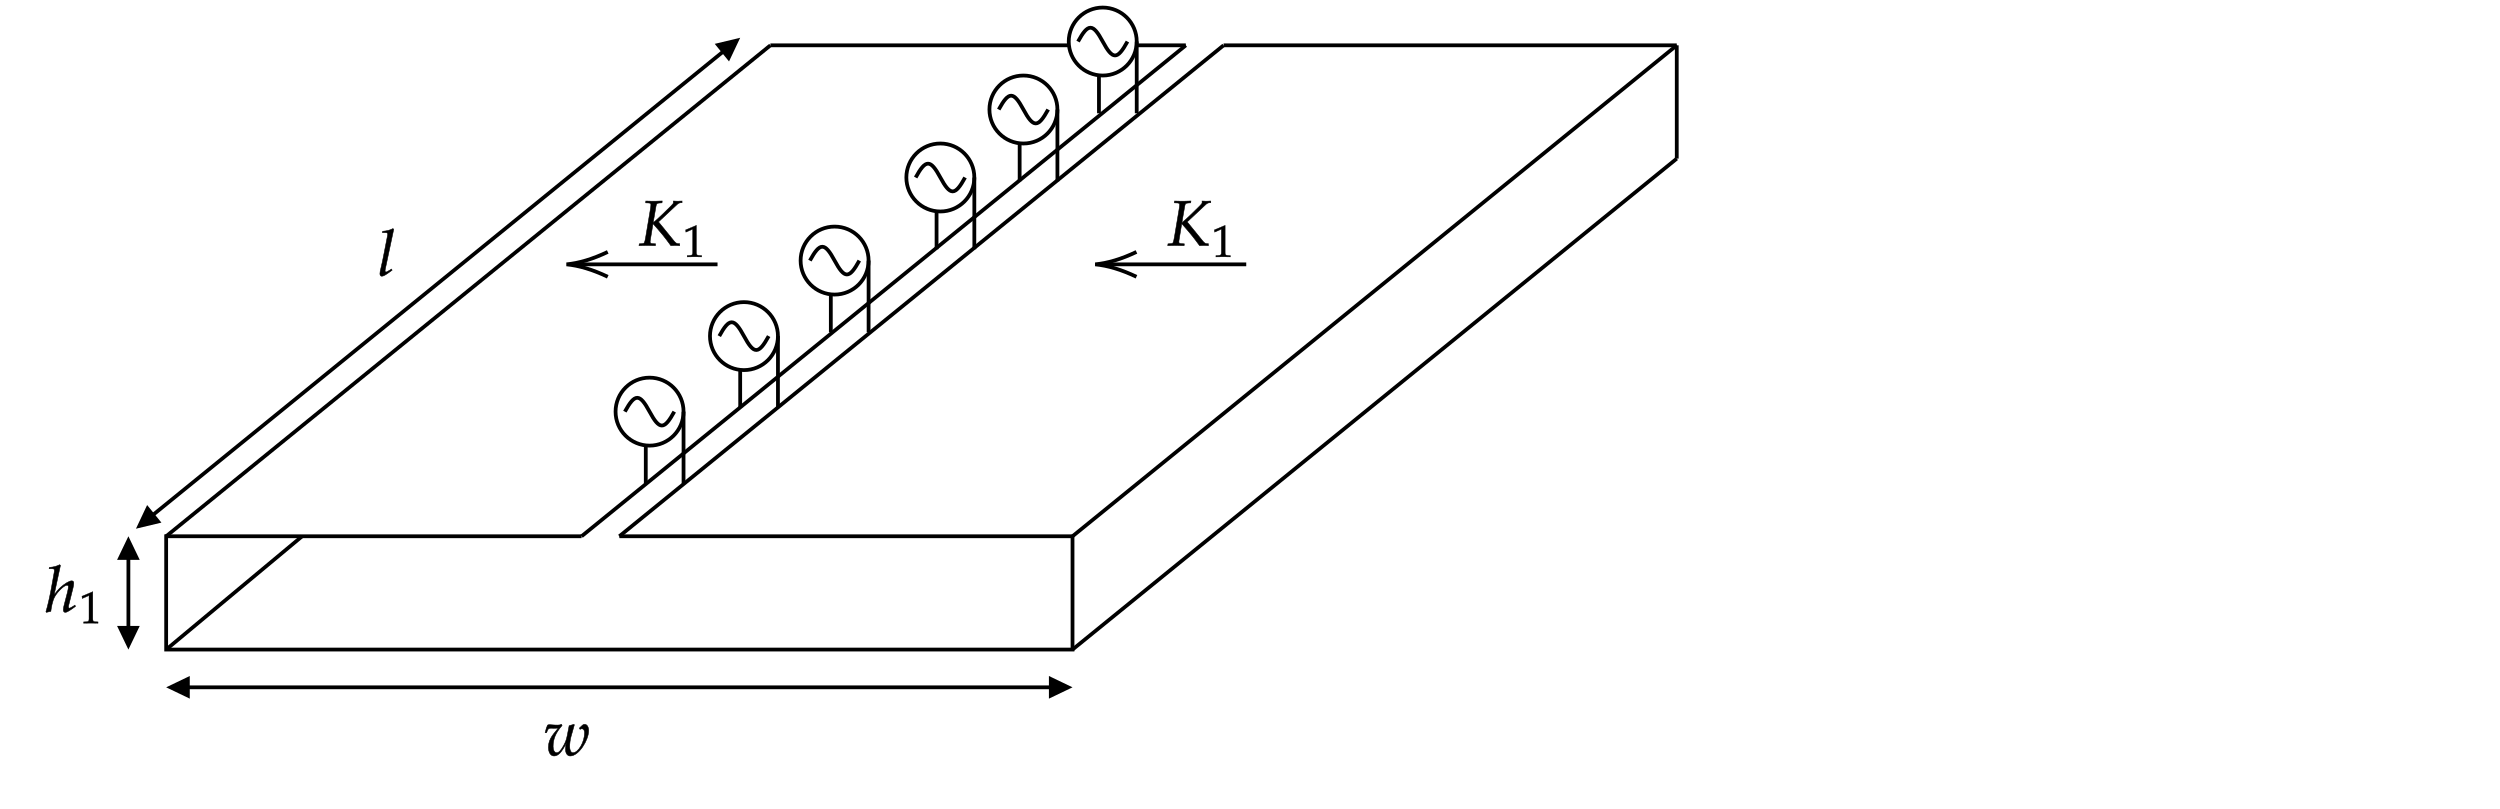
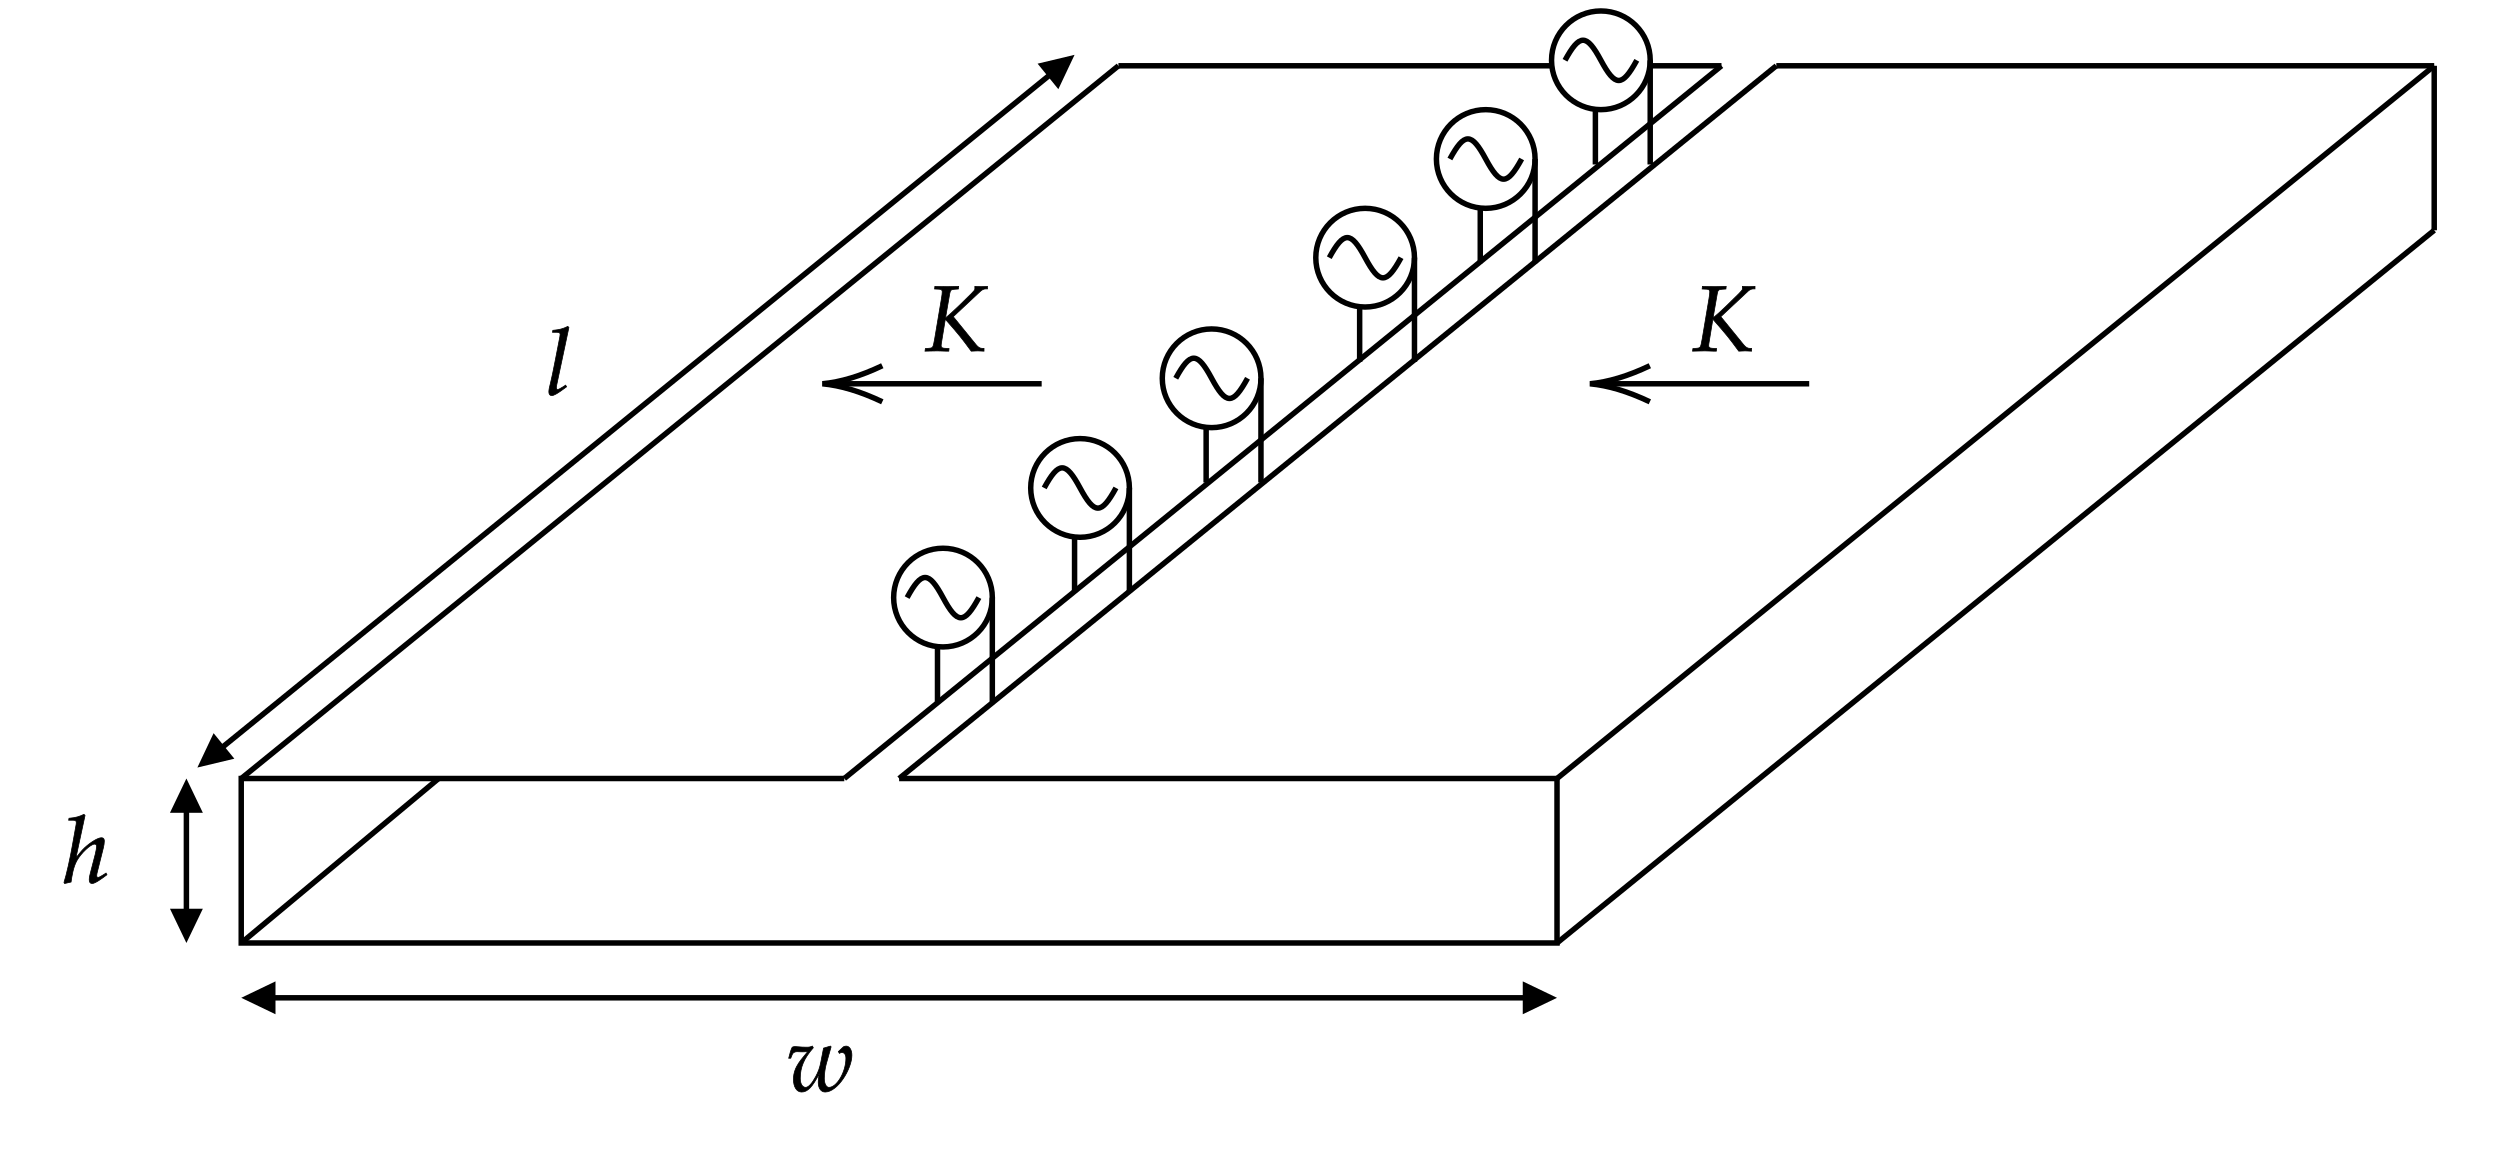
- <svg xmlns="http://www.w3.org/2000/svg" x="0" y="0" width="661.992" height="213.99" style="         width:661.992px;         height:213.99px;         background: transparent;         fill: none; ">
+ <svg xmlns="http://www.w3.org/2000/svg" x="0" y="0" width="456" height="214" style="         width:456px;         height:214px;         background: transparent;         fill: none; ">
  <svg class="role-diagram-draw-area">
    <g class="shapes-region" style="stroke: black; fill: none;">
      <g class="arrow-line">
        <path class="connection real" stroke-dasharray="" d="  M164,142 L284,142 L284,172 L44,172 L44,142 L154,142" style="stroke: rgb(0, 0, 0); stroke-width: 1; fill: none; fill-opacity: 1;" />
      </g>
      <g class="arrow-line">
        <path class="connection real" stroke-dasharray="" d="  M44,142 L204,12" style="stroke: rgb(0, 0, 0); stroke-width: 1; fill: none; fill-opacity: 1;" />
      </g>
      <g class="arrow-line">
        <path class="connection real" stroke-dasharray="" d="  M284,142 L444,12" style="stroke: rgb(0, 0, 0); stroke-width: 1; fill: none; fill-opacity: 1;" />
      </g>
      <g class="arrow-line">
        <path class="connection real" stroke-dasharray="" d="  M284,172 L444,42" style="stroke: rgb(0, 0, 0); stroke-width: 1; fill: none; fill-opacity: 1;" />
      </g>
      <g class="arrow-line">
        <path class="connection real" stroke-dasharray="" d="  M164,142 L324,12" style="stroke: rgb(0, 0, 0); stroke-width: 1; fill: none; fill-opacity: 1;" />
      </g>
      <g class="arrow-line">
        <path class="connection real" stroke-dasharray="" d="  M154,142 L314,12" style="stroke: rgb(0, 0, 0); stroke-width: 1; fill: none; fill-opacity: 1;" />
      </g>
      <g class="arrow-line">
        <path class="connection real" stroke-dasharray="" d="  M34,169 L34,145" style="stroke: rgb(0, 0, 0); stroke-width: 1; fill: none; fill-opacity: 1;" />
        <g stroke="none" fill="#000" transform="matrix(3.061616997868383e-16,1,-1,3.061616997868383e-16,34,142)" style="stroke: none; fill: rgb(0, 0, 0); stroke-width: 1;">
          <path d=" M6.25,-3 L0,0 L6.25,3 Z" />
        </g>
        <g stroke="none" fill="#000" transform="matrix(-1.8369701987210297e-16,-1,1,-1.8369701987210297e-16,34,172)" style="stroke: none; fill: rgb(0, 0, 0); stroke-width: 1;">
          <path d=" M6.25,-3 L0,0 L6.25,3 Z" />
        </g>
      </g>
      <g class="arrow-line">
        <path class="connection real" stroke-dasharray="" d="  M47,182 L281,182" style="stroke: rgb(0, 0, 0); stroke-width: 1; fill: none; fill-opacity: 1;" />
        <g stroke="none" fill="#000" transform="matrix(-1,1.2246467991473532e-16,-1.2246467991473532e-16,-1,284,182)" style="stroke: none; fill: rgb(0, 0, 0); stroke-width: 1;">
          <path d=" M6.25,-3 L0,0 L6.25,3 Z" />
        </g>
        <g stroke="none" fill="#000" transform="matrix(1,0,0,1,44,182)" style="stroke: none; fill: rgb(0, 0, 0); stroke-width: 1;">
          <path d=" M6.25,-3 L0,0 L6.25,3 Z" />
        </g>
      </g>
      <g class="arrow-line">
        <path class="connection real" stroke-dasharray="" d="  M38.33,138.11 L193.67,11.89" style="stroke: rgb(0, 0, 0); stroke-width: 1; fill: none; fill-opacity: 1;" />
        <g stroke="none" fill="#000" transform="matrix(-0.7761565,0.6305404,-0.6305404,-0.7761565,196,10)" style="stroke: none; fill: rgb(0, 0, 0); stroke-width: 1;">
          <path d=" M6.25,-3 L0,0 L6.25,3 Z" />
        </g>
        <g stroke="none" fill="#000" transform="matrix(0.7761565,-0.6305404,0.6305404,0.7761565,36,140)" style="stroke: none; fill: rgb(0, 0, 0); stroke-width: 1;">
          <path d=" M6.25,-3 L0,0 L6.25,3 Z" />
        </g>
      </g>
      <g class="arrow-line">
        <path class="connection real" stroke-dasharray="" d="  M204,12 L283,12" style="stroke: rgb(0, 0, 0); stroke-width: 1; fill: none; fill-opacity: 1;" />
      </g>
      <g class="arrow-line">
        <path class="connection real" stroke-dasharray="" d="  M324,12 L444,12" style="stroke: rgb(0, 0, 0); stroke-width: 1; fill: none; fill-opacity: 1;" />
      </g>
      <g class="arrow-line">
        <path class="connection real" stroke-dasharray="" d="  M444,12 L444,42" style="stroke: rgb(0, 0, 0); stroke-width: 1; fill: none; fill-opacity: 1;" />
      </g>
      <g class="arrow-line">
        <path class="connection real" stroke-dasharray="" d="  M44,172 L80,142" style="stroke: rgb(0, 0, 0); stroke-width: 1; fill: none; fill-opacity: 1;" />
      </g>
      <g class="arrow-line">
        <path class="connection real" stroke-dasharray="" d="  M292,70 L330,70" style="stroke: rgb(0, 0, 0); stroke-width: 1; fill: none; fill-opacity: 1;" />
        <g stroke="#000" transform="matrix(1,0,0,1,290,70)" style="stroke: rgb(0, 0, 0); stroke-width: 1;">
          <path d=" M10.93,-3.29 Q4.96,-0.45 0,0 Q4.96,0.45 10.93,3.29" />
        </g>
      </g>
      <g class="arrow-line">
        <path class="connection real" stroke-dasharray="" d="  M152,70 L190,70" style="stroke: rgb(0, 0, 0); stroke-width: 1; fill: none; fill-opacity: 1;" />
        <g stroke="#000" transform="matrix(1,0,0,1,150,70)" style="stroke: rgb(0, 0, 0); stroke-width: 1;">
          <path d=" M10.93,-3.29 Q4.96,-0.45 0,0 Q4.96,0.45 10.93,3.29" />
        </g>
      </g>
      <g class="grouped-shape">
        <g class="grouped-shape">
          <g class="grouped-shape">
            <g class="composite-shape">
              <g class="real" style="stroke-width: 1; stroke: rgb(0, 0, 0); fill: none; fill-opacity: 1;">
                <path d=" M264.46,29 C267.12,24.13 268.37,24.11 271,29 C273.63,33.89 274.86,33.92 277.55,29" style="fill: none;" />
              </g>
            </g>
            <g class="composite-shape">
              <path class="real" d=" M262,29 C262,24.03 266.03,20 271,20 C275.97,20 280,24.03 280,29 C280,33.97 275.97,38 271,38 C266.03,38 262,33.97 262,29 Z" style="stroke-width: 1; stroke: rgb(0, 0, 0); fill: none; fill-opacity: 1;" />
            </g>
          </g>
          <g class="arrow-line">
            <path class="connection real" stroke-dasharray="" d="  M280,29 L280,48" style="stroke: rgb(0, 0, 0); stroke-width: 1; fill: none; fill-opacity: 1;" />
          </g>
        </g>
        <g class="arrow-line">
          <path class="connection real" stroke-dasharray="" d="  M270,38 L270,48" style="stroke: rgb(0, 0, 0); stroke-width: 1; fill: none; fill-opacity: 1;" />
        </g>
      </g>
      <g class="grouped-shape">
        <g class="grouped-shape">
          <g class="grouped-shape">
            <g class="composite-shape">
              <g class="real" style="stroke-width: 1; stroke: rgb(0, 0, 0); fill: none; fill-opacity: 1;">
                <path d=" M242.46,47 C245.12,42.13 246.37,42.11 249,47 C251.63,51.89 252.86,51.92 255.55,47" style="fill: none;" />
              </g>
            </g>
            <g class="composite-shape">
              <path class="real" d=" M240,47 C240,42.03 244.03,38 249,38 C253.97,38 258,42.03 258,47 C258,51.97 253.97,56 249,56 C244.03,56 240,51.97 240,47 Z" style="stroke-width: 1; stroke: rgb(0, 0, 0); fill: none; fill-opacity: 1;" />
            </g>
          </g>
          <g class="arrow-line">
            <path class="connection real" stroke-dasharray="" d="  M258,47 L258,66" style="stroke: rgb(0, 0, 0); stroke-width: 1; fill: none; fill-opacity: 1;" />
          </g>
        </g>
        <g class="arrow-line">
          <path class="connection real" stroke-dasharray="" d="  M248,56 L248,66" style="stroke: rgb(0, 0, 0); stroke-width: 1; fill: none; fill-opacity: 1;" />
        </g>
      </g>
      <g class="grouped-shape">
        <g class="grouped-shape">
          <g class="grouped-shape">
            <g class="composite-shape">
              <g class="real" style="stroke-width: 1; stroke: rgb(0, 0, 0); fill: none; fill-opacity: 1;">
                <path d=" M214.46,69 C217.12,64.13 218.37,64.11 221,69 C223.63,73.89 224.86,73.92 227.55,69" style="fill: none;" />
              </g>
            </g>
            <g class="composite-shape">
              <path class="real" d=" M212,69 C212,64.03 216.03,60 221,60 C225.97,60 230,64.03 230,69 C230,73.97 225.97,78 221,78 C216.03,78 212,73.97 212,69 Z" style="stroke-width: 1; stroke: rgb(0, 0, 0); fill: none; fill-opacity: 1;" />
            </g>
          </g>
          <g class="arrow-line">
            <path class="connection real" stroke-dasharray="" d="  M230,69 L230,88" style="stroke: rgb(0, 0, 0); stroke-width: 1; fill: none; fill-opacity: 1;" />
          </g>
        </g>
        <g class="arrow-line">
          <path class="connection real" stroke-dasharray="" d="  M220,78 L220,88" style="stroke: rgb(0, 0, 0); stroke-width: 1; fill: none; fill-opacity: 1;" />
        </g>
      </g>
      <g class="grouped-shape">
        <g class="grouped-shape">
          <g class="grouped-shape">
            <g class="composite-shape">
              <g class="real" style="stroke-width: 1; stroke: rgb(0, 0, 0); fill: none; fill-opacity: 1;">
                <path d=" M190.46,89 C193.12,84.13 194.37,84.11 197,89 C199.63,93.89 200.86,93.92 203.55,89" style="fill: none;" />
              </g>
            </g>
            <g class="composite-shape">
              <path class="real" d=" M188,89 C188,84.03 192.03,80 197,80 C201.97,80 206,84.03 206,89 C206,93.97 201.97,98 197,98 C192.03,98 188,93.97 188,89 Z" style="stroke-width: 1; stroke: rgb(0, 0, 0); fill: none; fill-opacity: 1;" />
            </g>
          </g>
          <g class="arrow-line">
            <path class="connection real" stroke-dasharray="" d="  M206,89 L206,108" style="stroke: rgb(0, 0, 0); stroke-width: 1; fill: none; fill-opacity: 1;" />
          </g>
        </g>
        <g class="arrow-line">
          <path class="connection real" stroke-dasharray="" d="  M196,98 L196,108" style="stroke: rgb(0, 0, 0); stroke-width: 1; fill: none; fill-opacity: 1;" />
        </g>
      </g>
      <g class="grouped-shape">
        <g class="grouped-shape">
          <g class="grouped-shape">
            <g class="composite-shape">
              <g class="real" style="stroke-width: 1; stroke: rgb(0, 0, 0); fill: none; fill-opacity: 1;">
                <path d=" M165.46,109 C168.12,104.13 169.37,104.11 172,109 C174.63,113.89 175.86,113.92 178.55,109" style="fill: none;" />
              </g>
            </g>
            <g class="composite-shape">
              <path class="real" d=" M163,109 C163,104.03 167.03,100 172,100 C176.97,100 181,104.03 181,109 C181,113.97 176.97,118 172,118 C167.03,118 163,113.97 163,109 Z" style="stroke-width: 1; stroke: rgb(0, 0, 0); fill: none; fill-opacity: 1;" />
            </g>
          </g>
          <g class="arrow-line">
            <path class="connection real" stroke-dasharray="" d="  M181,109 L181,128" style="stroke: rgb(0, 0, 0); stroke-width: 1; fill: none; fill-opacity: 1;" />
          </g>
        </g>
        <g class="arrow-line">
          <path class="connection real" stroke-dasharray="" d="  M171,118 L171,128" style="stroke: rgb(0, 0, 0); stroke-width: 1; fill: none; fill-opacity: 1;" />
        </g>
      </g>
      <g class="grouped-shape">
        <g class="grouped-shape">
          <g class="grouped-shape">
            <g class="composite-shape">
              <g class="real" style="stroke-width: 1; stroke: rgb(0, 0, 0); fill: none; fill-opacity: 1;">
                <path d=" M285.46,11 C288.12,6.13 289.37,6.11 292,11 C294.63,15.89 295.86,15.92 298.55,11" style="fill: none;" />
              </g>
            </g>
            <g class="composite-shape">
              <path class="real" d=" M283,11 C283,6.03 287.03,2 292,2 C296.97,2 301,6.03 301,11 C301,15.97 296.97,20 292,20 C287.03,20 283,15.97 283,11 Z" style="stroke-width: 1; stroke: rgb(0, 0, 0); fill: none; fill-opacity: 1;" />
            </g>
          </g>
          <g class="arrow-line">
            <path class="connection real" stroke-dasharray="" d="  M301,11 L301,30" style="stroke: rgb(0, 0, 0); stroke-width: 1; fill: none; fill-opacity: 1;" />
          </g>
        </g>
        <g class="arrow-line">
          <path class="connection real" stroke-dasharray="" d="  M291,20 L291,30" style="stroke: rgb(0, 0, 0); stroke-width: 1; fill: none; fill-opacity: 1;" />
        </g>
      </g>
      <g class="arrow-line">
        <path class="connection real" stroke-dasharray="" d="  M301,12 L314,12" style="stroke: rgb(0, 0, 0); stroke-width: 1; fill: none; fill-opacity: 1;" />
      </g>
      <g />
    </g>
    <g />
    <g />
    <g />
  </svg>
-   <svg width="660" height="211.998" style="width:660px;height:211.998px;font-family:Asana-Math, Asana;background:transparent;">
-     <g>
-       <g>
-         <g>
-           <g transform="matrix(1,0,0,1,11.99414,161.9961)">
+   <svg width="454" height="212" style="width:454px;height:212px;font-family:Asana-Math, Asana;background:transparent;">
+     <g>
+       <g>
+         <g>
+           <g transform="matrix(1,0,0,1,11.5,161)">
            <path transform="matrix(0.017,0,0,-0.017,0,0)" d="M236 722L224 733C179 711 138 697 64 691L60 670L108 670C126 670 142 667 142 647C142 641 142 632 140 622L98 388C78 272 36 80 10 2L17 -9L86 7C94 64 108 164 148 236C193 317 296 414 338 414C349 414 360 407 360 393C360 375 355 342 345 303L294 107C288 85 281 55 281 31C281 6 291 -9 312 -9C344 -9 412 41 471 85L461 103L435 86C412 71 386 56 374 56C367 56 361 65 361 76C361 88 364 101 368 116L432 372C438 398 443 423 443 447C443 464 437 482 411 482C376 482 299 437 231 374C198 343 172 308 144 273L140 275Z" stroke="rgb(0,0,0)" stroke-opacity="1" stroke-width="8" fill="rgb(0,0,0)" fill-opacity="1" />
          </g>
        </g>
-         <g>
-           <g>
-             <g>
-               <g>
-                 <g transform="matrix(1,0,0,1,20.98828,164.9996)">
-                   <path transform="matrix(0.0119,0,0,-0.0119,0,0)" d="M418 -3L418 27L366 30C311 33 301 44 301 96L301 700L60 598L67 548L217 614L217 96C217 44 206 33 152 30L96 27L96 -3C250 0 250 0 261 0C292 0 402 -3 418 -3Z" stroke="rgb(0,0,0)" stroke-opacity="1" stroke-width="8" fill="rgb(0,0,0)" fill-opacity="1" />
-                 </g>
-               </g>
-             </g>
-           </g>
-         </g>
-       </g>
-     </g>
-     <g>
-       <g>
-         <g>
-           <g transform="matrix(1,0,0,1,143.9941,199.9941)">
+       </g>
+     </g>
+     <g>
+       <g>
+         <g>
+           <g transform="matrix(1,0,0,1,143.5,199)">
            <path transform="matrix(0.017,0,0,-0.017,0,0)" d="M167 420C188 420 201 421 226 424C171 350 72 266 72 126C72 44 107 -11 160 -11C224 -11 276 44 350 187C341 143 338 118 338 95C338 32 367 -11 412 -11C546 -11 699 238 699 384C699 441 673 482 637 482C624 482 612 478 604 470L554 423L565 404C574 410 583 413 592 413C619 413 635 390 635 350C635 205 538 39 453 39C424 39 403 79 403 134C403 181 412 247 424 290L476 474L469 482L395 460L366 311C354 249 340 209 311 155C271 80 233 39 203 39C168 39 145 78 145 136C145 255 186 352 285 464L275 482C255 473 242 470 214 470C186 470 144 472 115 475L103 476C97 477 92 477 91 477C79 477 70 475 59 470C45 443 34 407 21 352L43 352L60 394C67 411 87 422 111 422C145 422 128 420 167 420Z" stroke="rgb(0,0,0)" stroke-opacity="1" stroke-width="8" fill="rgb(0,0,0)" fill-opacity="1" />
          </g>
        </g>
      </g>
    </g>
    <g>
      <g>
        <g>
-           <g transform="matrix(1,0,0,1,99.99023,72.99219)">
+           <g transform="matrix(1,0,0,1,99.5,72)">
            <path transform="matrix(0.017,0,0,-0.017,0,0)" d="M251 722L239 733C187 707 151 698 79 691L75 670L123 670C147 670 157 663 157 648C157 645 157 640 154 622C143 567 70 182 55 132C42 82 36 52 36 31C36 6 47 -9 66 -9C92 -9 128 12 226 85L216 103L190 86C161 67 139 56 129 56C122 56 116 66 116 76C116 82 117 89 120 104Z" stroke="rgb(0,0,0)" stroke-opacity="1" stroke-width="8" fill="rgb(0,0,0)" fill-opacity="1" />
          </g>
        </g>
      </g>
    </g>
    <g>
      <g>
        <g>
-           <g transform="matrix(1,0,0,1,168.9902,64.99414)">
+           <g transform="matrix(1,0,0,1,168.5,64)">
            <path transform="matrix(0.017,0,0,-0.017,0,0)" d="M371 664L374 692L350 692L260 689C244 689 226 689 183 690L119 692L116 664L163 662C187 661 198 653 198 635C198 621 195 592 189 559L116 125C99 33 98 32 58 28L17 25L13 -3L55 -2C103 -1 126 0 145 0L242 -3L268 -3L271 25L222 28C195 30 186 37 186 57C186 63 187 74 188 78L231 340C381 169 404 140 509 -3L578 0C614 -1 620 -2 646 -3L646 27L626 27C603 27 583 39 562 65L316 367L608 640C624 655 645 665 662 665L683 665L683 692L660 691C639 690 623 689 615 689C605 689 589 690 568 691L548 692L548 663C548 655 538 642 510 614C466 569 297 403 233 353L278 613C285 651 292 658 329 661Z" stroke="rgb(0,0,0)" stroke-opacity="1" stroke-width="8" fill="rgb(0,0,0)" fill-opacity="1" />
          </g>
        </g>
-         <g>
-           <g>
-             <g>
-               <g>
-                 <g transform="matrix(1,0,0,1,180.8262,67.99766)">
-                   <path transform="matrix(0.0119,0,0,-0.0119,0,0)" d="M418 -3L418 27L366 30C311 33 301 44 301 96L301 700L60 598L67 548L217 614L217 96C217 44 206 33 152 30L96 27L96 -3C250 0 250 0 261 0C292 0 402 -3 418 -3Z" stroke="rgb(0,0,0)" stroke-opacity="1" stroke-width="8" fill="rgb(0,0,0)" fill-opacity="1" />
-                 </g>
-               </g>
-             </g>
-           </g>
-         </g>
-       </g>
-     </g>
-     <g>
-       <g>
-         <g>
-           <g transform="matrix(1,0,0,1,308.9941,64.99414)">
+       </g>
+     </g>
+     <g>
+       <g>
+         <g>
+           <g transform="matrix(1,0,0,1,308.5,64)">
            <path transform="matrix(0.017,0,0,-0.017,0,0)" d="M371 664L374 692L350 692L260 689C244 689 226 689 183 690L119 692L116 664L163 662C187 661 198 653 198 635C198 621 195 592 189 559L116 125C99 33 98 32 58 28L17 25L13 -3L55 -2C103 -1 126 0 145 0L242 -3L268 -3L271 25L222 28C195 30 186 37 186 57C186 63 187 74 188 78L231 340C381 169 404 140 509 -3L578 0C614 -1 620 -2 646 -3L646 27L626 27C603 27 583 39 562 65L316 367L608 640C624 655 645 665 662 665L683 665L683 692L660 691C639 690 623 689 615 689C605 689 589 690 568 691L548 692L548 663C548 655 538 642 510 614C466 569 297 403 233 353L278 613C285 651 292 658 329 661Z" stroke="rgb(0,0,0)" stroke-opacity="1" stroke-width="8" fill="rgb(0,0,0)" fill-opacity="1" />
-           </g>
-         </g>
-         <g>
-           <g>
-             <g>
-               <g>
-                 <g transform="matrix(1,0,0,1,320.8301,67.99766)">
-                   <path transform="matrix(0.0119,0,0,-0.0119,0,0)" d="M418 -3L418 27L366 30C311 33 301 44 301 96L301 700L60 598L67 548L217 614L217 96C217 44 206 33 152 30L96 27L96 -3C250 0 250 0 261 0C292 0 402 -3 418 -3Z" stroke="rgb(0,0,0)" stroke-opacity="1" stroke-width="8" fill="rgb(0,0,0)" fill-opacity="1" />
-                 </g>
-               </g>
-             </g>
          </g>
        </g>
      </g>
    </g>
  </svg>
</svg>
